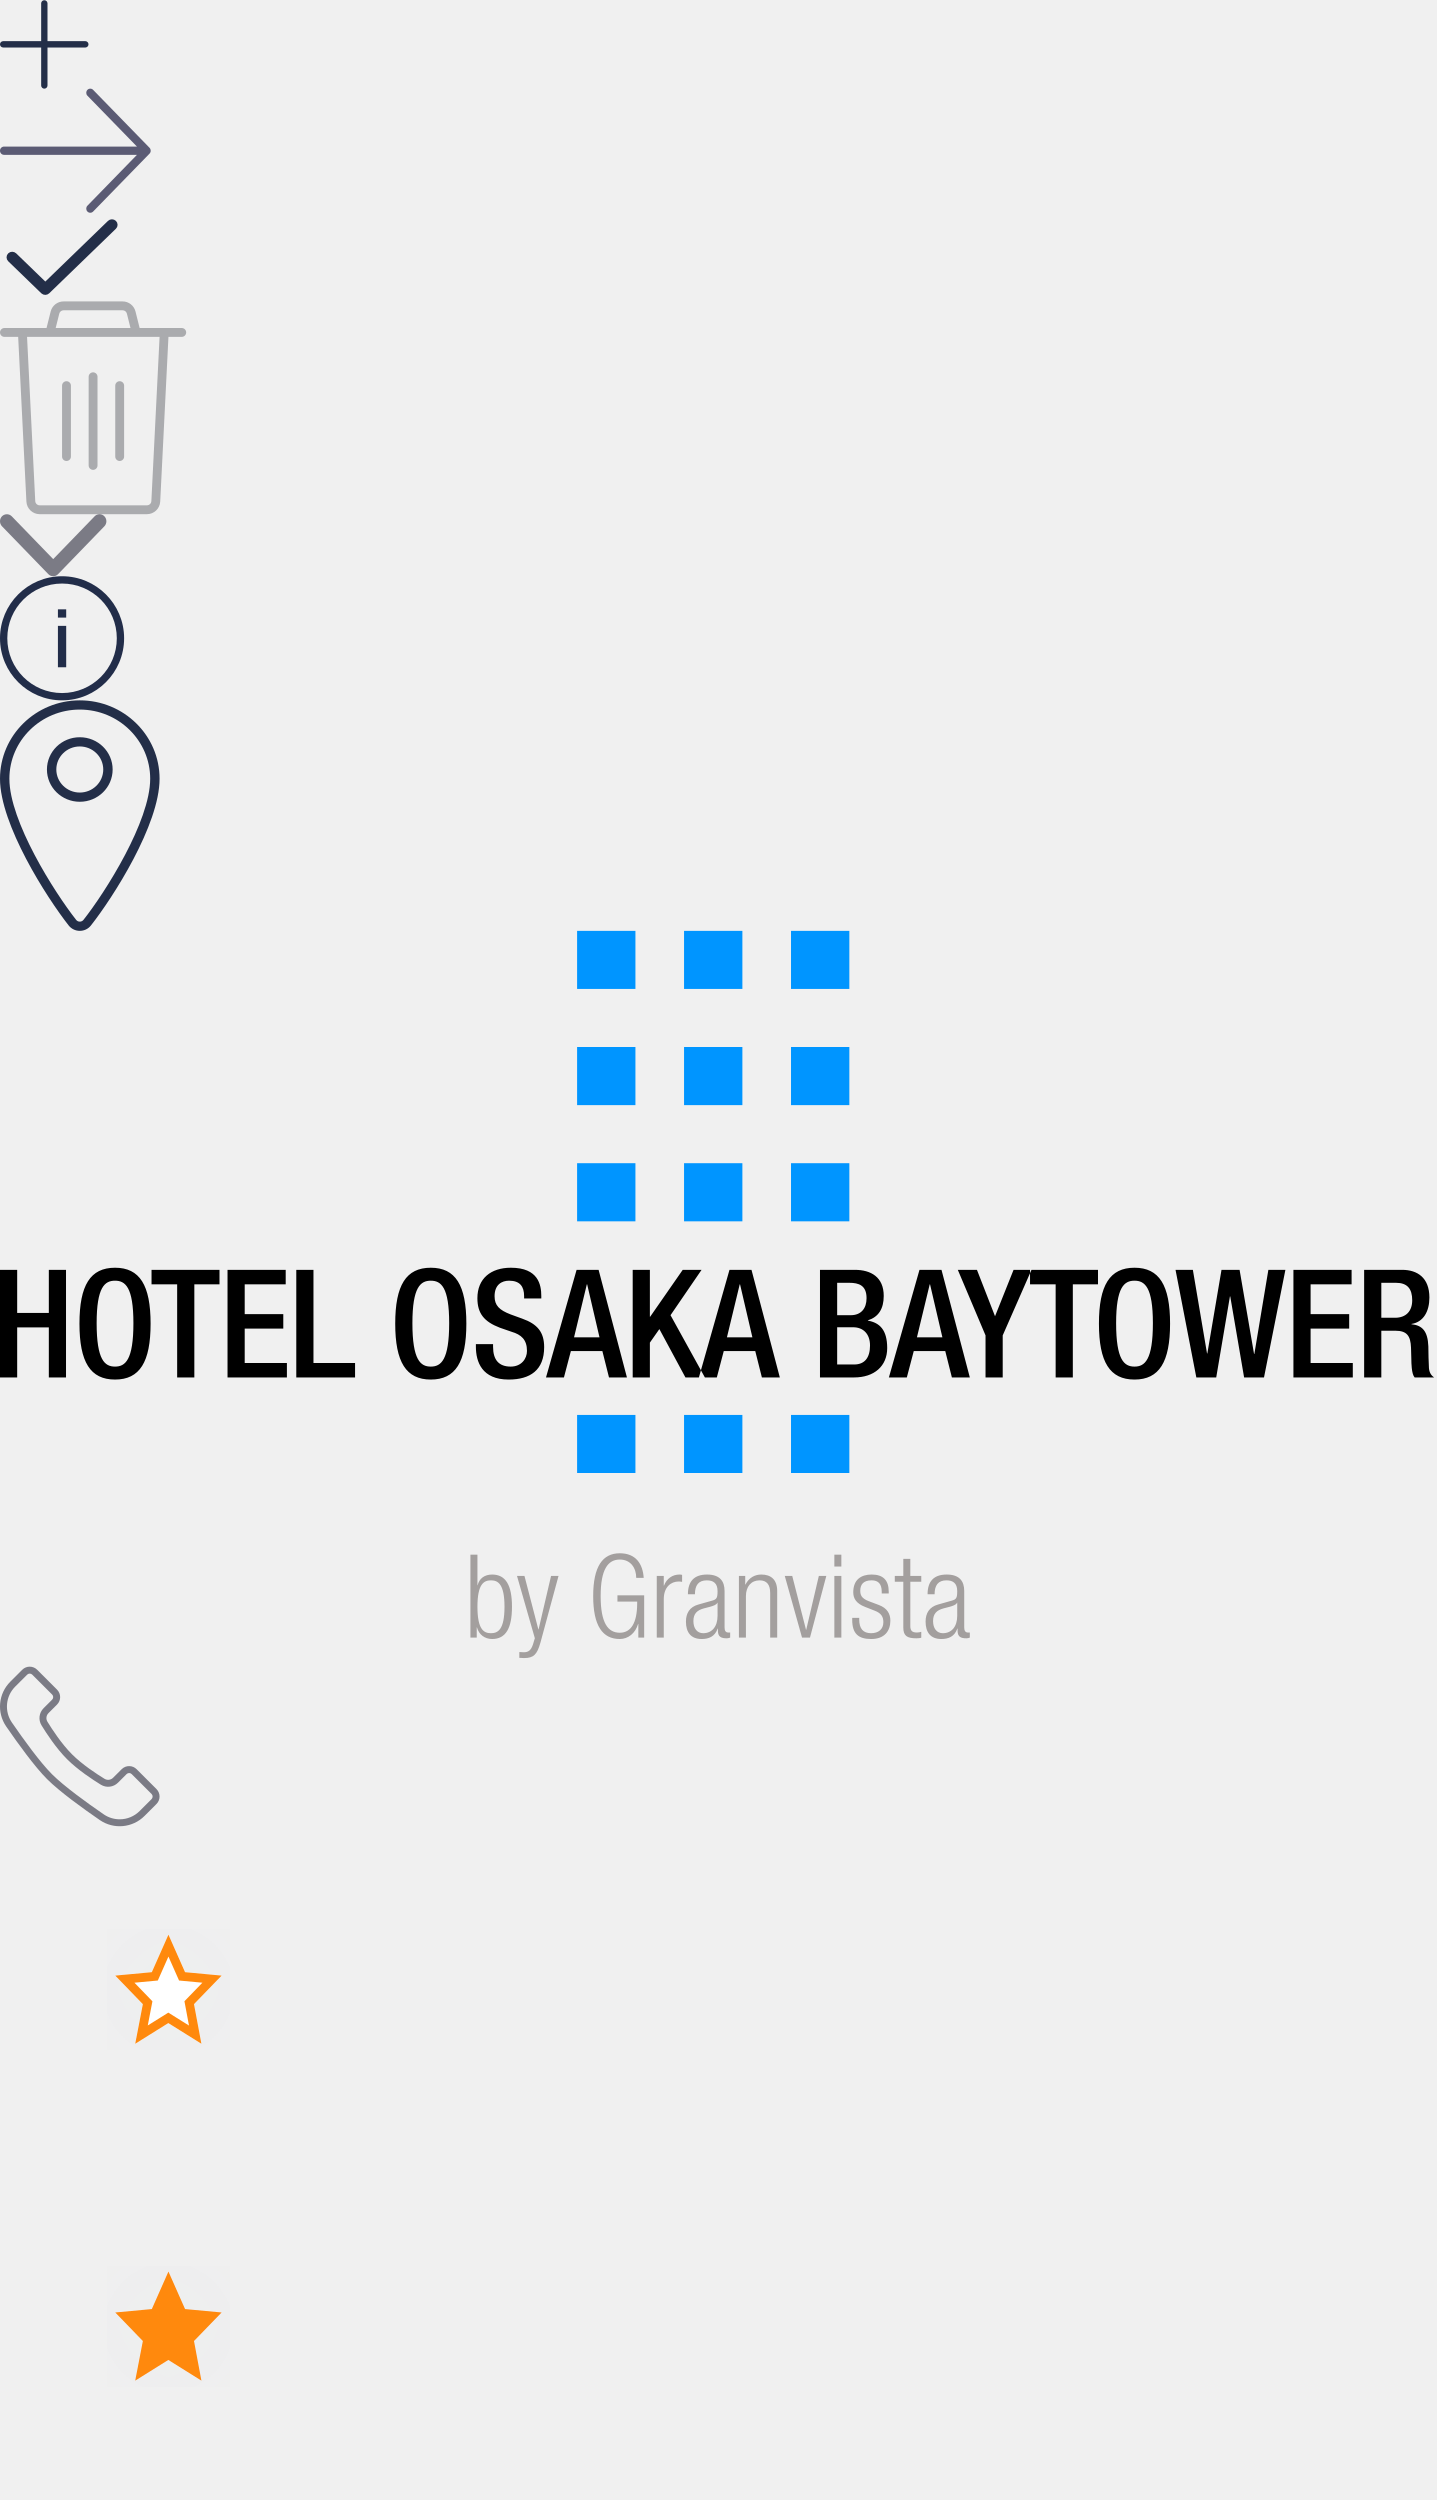
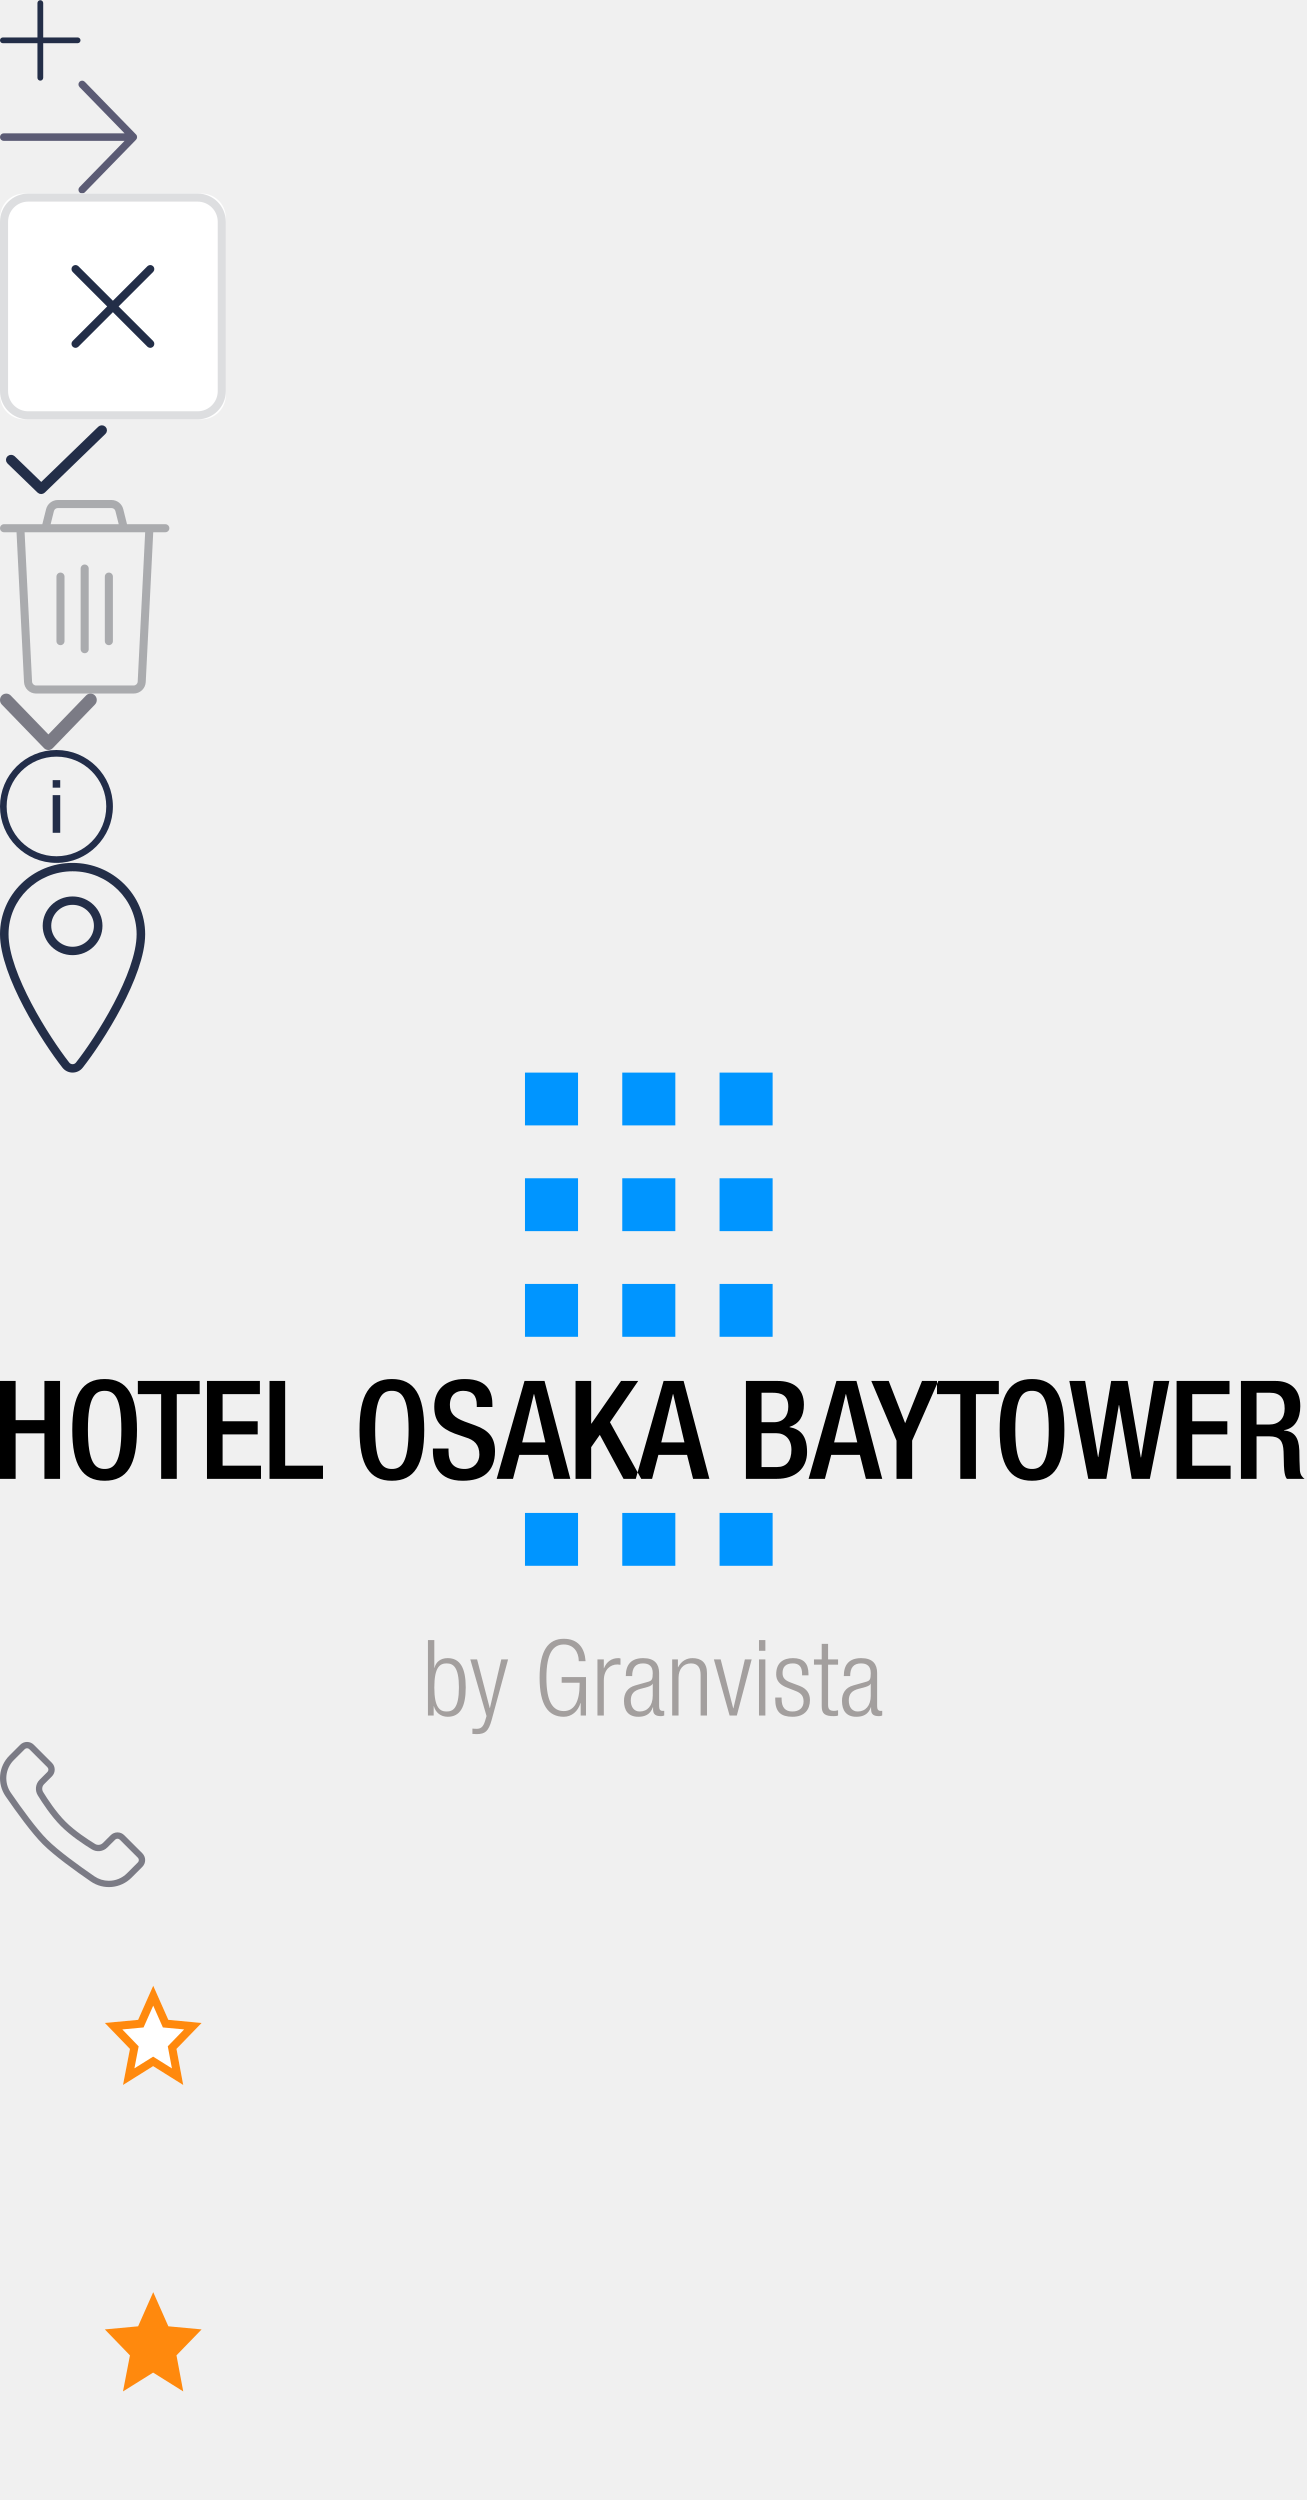
- <svg xmlns="http://www.w3.org/2000/svg" xmlns:xlink="http://www.w3.org/1999/xlink" width="162" height="282" viewBox="0 0 162 282">
+ <svg xmlns="http://www.w3.org/2000/svg" xmlns:xlink="http://www.w3.org/1999/xlink" width="162" height="310" viewBox="0 0 162 310">
  <svg width="10" height="10" viewBox="0 0 10 10" id="add-room" y="0">
    <path d="M5.357 5.358v4.286a.357.357 0 0 1-.714 0V5.358H.357a.357.357 0 0 1 0-.715h4.286V.357a.358.358 0 0 1 .714 0v4.286h4.286a.358.358 0 0 1 0 .715H5.357z" fill="#232E48" fill-rule="evenodd" />
  </svg>
  <svg width="17" height="14" viewBox="0 0 17 14" id="arrow" y="10">
    <path fill="#5B5B74" fill-rule="evenodd" d="M16.867 6.67c.09.092.133.211.133.33a.47.47 0 0 1-.133.33l-6.363 6.533a.447.447 0 0 1-.643 0 .476.476 0 0 1 0-.66l5.587-5.736H.455A.46.46 0 0 1 0 7a.46.46 0 0 1 .455-.466h14.993L9.861.796a.476.476 0 0 1 0-.66.447.447 0 0 1 .643 0l6.363 6.534z" />
  </svg>
-   <svg width="14" height="10" viewBox="0 0 14 10" id="confirm-room" y="24">
+   <svg width="28" height="28" viewBox="0 0 28 28" id="close-btn" y="24">
+     <defs>
+       <rect id="a" width="28" height="28" rx="3" />
+     </defs>
+     <g fill="none" fill-rule="evenodd">
+       <use fill="#FFF" xlink:href="#a" />
+       <rect stroke="#DDDEE0" x=".5" y=".5" width="27" height="27" rx="3" />
+       <path d="M14.496 14l4.401 4.4a.352.352 0 0 1-.497.497l-4.4-4.4-4.4 4.4a.352.352 0 0 1-.497-.497l4.4-4.4-4.4-4.4a.352.352 0 0 1 .497-.497l4.4 4.4 4.4-4.4a.352.352 0 0 1 .497.497l-4.4 4.4z" stroke="#232E48" stroke-width=".3" fill="#232E48" />
+     </g>
+   </svg>
+   <svg width="14" height="10" viewBox="0 0 14 10" id="confirm-room" y="52">
    <path d="M12.891 1.615L5.37 8.895a.381.381 0 0 1-.526 0c-.001-.001 0-.004-.002-.005l-.011-.008-3.72-3.6a.356.356 0 0 1 0-.515.384.384 0 0 1 .53 0l3.472 3.359 7.252-7.02a.38.38 0 0 1 .527 0 .352.352 0 0 1 0 .51" stroke="#232E48" stroke-width=".526" fill="#232E48" fill-rule="evenodd" />
  </svg>
-   <svg width="21" height="24" viewBox="0 0 21 24" id="delete-icon" y="34">
+   <svg width="21" height="24" viewBox="0 0 21 24" id="delete-icon" y="62">
    <path d="M17.074 22.523a.501.501 0 0 1-.5.477H4.476a.501.501 0 0 1-.5-.475L3.051 4h14.95l-.927 18.523zM6.686 1.378A.5.5 0 0 1 7.171 1h6.658c.23 0 .43.156.484.378L14.72 3H6.281l.405-1.622zM20.5 3a.5.5 0 1 1 0 1h-1.499l-.929 18.574A1.5 1.5 0 0 1 16.574 24H4.476a1.5 1.5 0 0 1-1.498-1.424L2.05 4H.5a.5.5 0 1 1 0-1h4.75l.466-1.864A1.499 1.499 0 0 1 7.171 0h6.658a1.5 1.5 0 0 1 1.455 1.136L15.75 3h4.75zm-13 6a.5.5 0 0 0-.5.5v8a.5.5 0 0 0 1 0v-8a.5.5 0 0 0-.5-.5zm6 0a.5.5 0 0 0-.5.5v8a.5.5 0 0 0 1 0v-8a.5.5 0 0 0-.5-.5zm-3-1a.5.5 0 0 0-.5.5v10a.5.5 0 0 0 1 0v-10a.5.5 0 0 0-.5-.5z" fill="#AAABAE" fill-rule="evenodd" />
  </svg>
-   <svg width="12" height="7" viewBox="0 0 12 7" id="down-arrow" y="58">
+   <svg width="12" height="7" viewBox="0 0 12 7" id="down-arrow" y="86">
    <path d="M11.774.235a.756.756 0 0 0-1.096 0L6 5.068 1.322.235a.774.774 0 0 0-1.096 0A.808.808 0 0 0 0 .8c0 .214.08.414.226.566l5.227 5.399a.752.752 0 0 0 1.095 0l5.226-5.4A.81.81 0 0 0 12 .8a.808.808 0 0 0-.226-.565" fill="#7B7B85" fill-rule="evenodd" />
  </svg>
-   <svg width="14" height="14" viewBox="0 0 14 14" id="info-icon" y="65">
+   <svg width="14" height="14" viewBox="0 0 14 14" id="info-icon" y="93">
    <path d="M7 14A7 7 0 1 1 7 0a7 7 0 0 1 0 14zm0-.824A6.176 6.176 0 1 0 7 .824a6.176 6.176 0 0 0 0 12.352zm-.467-8.51v-.933h.934v.934h-.934zm0 5.6V5.6h.934v4.667h-.934z" fill="#222D49" fill-rule="evenodd" />
  </svg>
-   <svg width="18" height="26" viewBox="0 0 18 26" id="location-icon" y="79">
+   <svg width="18" height="26" viewBox="0 0 18 26" id="location-icon" y="107">
    <path fill="#232E48" fill-rule="evenodd" d="M9 10.4c-1.46 0-2.647-1.166-2.647-2.6C6.353 6.366 7.54 5.2 9 5.2c1.46 0 2.647 1.166 2.647 2.6 0 1.434-1.188 2.6-2.647 2.6m0-6.24c-2.047 0-3.706 1.629-3.706 3.64S6.954 11.44 9 11.44c2.047 0 3.706-1.629 3.706-3.64S11.046 4.16 9 4.16m.417 20.6a.522.522 0 0 1-.415.2.52.52 0 0 1-.416-.202C6.131 21.638 1.059 13.641 1.059 8.84c0-4.301 3.562-7.8 7.941-7.8 4.38 0 7.941 3.499 7.941 7.8 0 4.828-5.07 12.809-7.524 15.92M9 0C4.03 0 0 3.958 0 8.84c0 5.176 5.276 13.412 7.748 16.555A1.59 1.59 0 0 0 9.002 26c.466 0 .934-.2 1.252-.604C12.728 22.262 18 14.047 18 8.84 18 3.958 13.97 0 9 0" />
  </svg>
-   <svg width="162" height="83" viewBox="0 0 162 83" id="logo" y="105">
+   <svg width="162" height="83" viewBox="0 0 162 83" id="logo" y="133">
    <g fill="none" fill-rule="evenodd">
      <path d="M53.065 79.724v-9.357h.79v3.446h.026c.171-.734.75-1.205 1.632-1.205 1.54 0 2.238 1.218 2.238 3.63 0 2.424-.698 3.643-2.238 3.643-.842 0-1.5-.511-1.71-1.31h-.027v1.153h-.71zm.79-3.486c0 2.581.724 2.988 1.527 2.988.79 0 1.526-.407 1.526-2.988 0-2.569-.737-2.975-1.526-2.975-.803 0-1.527.406-1.527 2.975zm6.475 3.552l-.197.654c-.224.734-.553.93-1.04.93-.171 0-.342-.012-.513-.025v.655c.158.013.316.026.526.026 1.08 0 1.474-.38 1.856-1.743l2.04-7.522h-.842l-1.409 6.028h-.026l-1.566-6.028h-.842l2.013 7.024zm11.543-4.129v.197c0 2.201-.698 3.315-1.961 3.315-1.33 0-2.159-1.087-2.159-4.128 0-3.04.83-4.128 2.159-4.128 1.224 0 1.855.944 1.855 2.07h.843c-.106-1.611-.908-2.778-2.698-2.778-1.935 0-3.001 1.481-3.001 4.836 0 3.355 1.066 4.836 3 4.836.948 0 1.764-.655 2.067-1.704h.026v1.547h.658v-4.77h-3.014v.707h2.225zm2.211 4.063h.79v-4.351c0-1.35.802-1.98 1.684-1.98.119 0 .25.014.382.04v-.786a1.006 1.006 0 0 0-.277-.04c-.829 0-1.46.46-1.763 1.246h-.027v-1.088h-.79v6.959zm4.303-4.889h-.79c0-1.428.672-2.227 2.16-2.227 1.434 0 1.973.747 1.973 1.847v4.115c0 .38.132.577.408.577h.224v.577a1.165 1.165 0 0 1-.368.078c-.619 0-1.014-.144-1.014-.865v-.236h-.026c-.316.918-1.013 1.18-1.803 1.18-1.224 0-1.777-.76-1.777-1.966 0-.93.408-1.651 1.408-1.926l1.488-.42c.565-.144.67-.301.67-1.1 0-.892-.486-1.206-1.21-1.206-.948 0-1.343.563-1.343 1.572zm2.554 2.425v-1.468h-.027c-.092.25-.526.367-.842.459l-.658.17c-.79.21-1.198.603-1.198 1.442 0 .825.422 1.363 1.106 1.363.96 0 1.619-.708 1.619-1.966zm2.409 2.464h.789v-4.679c0-1.088.605-1.782 1.54-1.782.803 0 1.198.472 1.198 1.428v5.033h.79v-5.256c0-1.31-.725-1.86-1.79-1.86-.725 0-1.383.34-1.79 1.127h-.027v-.97h-.71v6.959zm7.12 0h.895l1.842-6.96h-.842l-1.422 6.069h-.026l-1.553-6.068h-.842zm3.645-8.021h.79v-1.336h-.79zm0 8.021h.79v-6.96h-.79zm4.58-3.028c.698.276.948.669.948 1.285 0 .786-.54 1.245-1.382 1.245-.895 0-1.342-.511-1.342-1.547v-.183h-.79v.223c0 1.572.71 2.162 2.145 2.162 1.474 0 2.159-.878 2.159-2.07 0-.774-.356-1.416-1.303-1.77l-1.145-.432c-.79-.302-.948-.682-.948-1.167 0-.694.342-1.18 1.277-1.18.737 0 1.145.38 1.145 1.285v.197h.79v-.197c0-1.271-.606-1.94-1.922-1.94-1.198 0-2.08.577-2.08 2.006 0 .694.343 1.27 1.343 1.65l1.105.433zm3.199 1.888c0 .93.408 1.218 1.474 1.218.276 0 .46-.026.552-.078v-.656a1.71 1.71 0 0 1-.487.08c-.513 0-.75-.171-.75-.735V73.42h1.237v-.655h-1.237v-1.927h-.79v1.927h-.96v.655h.96v5.164zm3.526-3.749h-.789c0-1.428.671-2.227 2.159-2.227 1.434 0 1.974.747 1.974 1.847v4.115c0 .38.131.577.408.577h.223v.577a1.165 1.165 0 0 1-.368.078c-.619 0-1.013-.144-1.013-.865v-.236h-.027c-.316.918-1.013 1.18-1.803 1.18-1.224 0-1.777-.76-1.777-1.966 0-.93.408-1.651 1.409-1.926l1.487-.42c.566-.144.671-.301.671-1.1 0-.892-.487-1.206-1.21-1.206-.948 0-1.343.563-1.343 1.572zm2.554 2.425v-1.468h-.026c-.092.25-.527.367-.843.459l-.658.17c-.79.21-1.197.603-1.197 1.442 0 .825.42 1.363 1.105 1.363.961 0 1.62-.708 1.62-1.966z" fill="#2F2522" opacity=".4" />
      <path fill="#000" d="M0 50.376h1.938v-5.644h3.57v5.644h1.938V38.238H5.508V43.1h-3.57v-4.862H0v12.138zm12.975-1.224c1.156 0 2.074-.731 2.074-4.896 0-4.08-.918-4.794-2.074-4.794-1.156 0-2.074.714-2.074 4.794 0 4.165.918 4.896 2.074 4.896zm0 1.462c-2.788 0-4.012-1.972-4.012-6.307 0-4.335 1.224-6.307 4.012-6.307 2.788 0 4.012 1.972 4.012 6.307 0 4.335-1.224 6.307-4.012 6.307zm7.008-.238h1.938V39.87h2.839v-1.632h-7.667v1.632h2.89v10.506zm5.682 0h6.698v-1.632h-4.76v-3.876h4.352v-1.632h-4.352V39.87h4.624v-1.632h-6.562v12.138zm7.756 0h6.63v-1.632h-4.692V38.238h-1.938v12.138zm15.172-1.224c1.156 0 2.074-.731 2.074-4.896 0-4.08-.918-4.794-2.074-4.794-1.156 0-2.074.714-2.074 4.794 0 4.165.918 4.896 2.074 4.896zm0 1.462c-2.788 0-4.012-1.972-4.012-6.307 0-4.335 1.224-6.307 4.012-6.307 2.788 0 4.012 1.972 4.012 6.307 0 4.335-1.224 6.307-4.012 6.307zm5.087-3.995v.289c0 1.7.68 3.706 3.689 3.706 2.448 0 4.012-1.071 4.012-3.655 0-1.683-.748-2.601-2.465-3.213l-1.309-.476c-1.292-.493-1.819-1.02-1.819-2.057 0-1.292.799-1.751 1.632-1.751 1.224 0 1.7.646 1.7 1.751v.255h1.938v-.272c0-1.258-.323-3.196-3.434-3.196-2.261 0-3.774 1.224-3.774 3.434 0 1.734.765 2.652 2.533 3.332l1.326.459c1.088.323 1.734.884 1.734 2.159 0 .884-.629 1.768-1.836 1.768-1.326 0-1.989-.748-1.989-2.227v-.306H53.68zm7.909 3.757l3.451-12.138h2.482l3.196 12.138h-2.023l-.748-2.975h-3.553l-.782 2.975h-2.023zm3.162-4.522h2.873L66.23 39.87h-.034l-1.445 5.984zm6.617 4.522V38.238h1.938v5.287h.034l3.672-5.287h2.125l-3.502 5.117 3.876 7.021h-2.193l-2.941-5.457-1.071 1.53v3.927h-1.938zm7.467 0l3.451-12.138h2.482l3.196 12.138h-2.023l-.748-2.975H81.64l-.782 2.975h-2.023zm3.162-4.522h2.873l-1.394-5.984h-.034l-1.445 5.984zm10.497 4.522V38.238h3.927c1.819 0 3.264.816 3.264 2.941 0 1.462-.595 2.38-1.785 2.754v.034c1.326.238 2.176 1.037 2.176 3.094 0 2.04-1.462 3.315-3.74 3.315h-3.842zm1.938-1.462h1.921c1.156 0 1.785-.731 1.785-2.142 0-1.309-.765-2.057-1.904-2.057h-1.802v4.199zm0-5.559h1.53c1.173 0 1.785-.765 1.785-1.921 0-1.445-.867-1.734-1.955-1.734h-1.36v3.655zm5.835 7.021l3.451-12.138h2.482l3.196 12.138h-2.023l-.748-2.975h-3.553l-.782 2.975h-2.023zm3.162-4.522h2.873l-1.394-5.984h-.034l-1.445 5.984zm7.739 4.522v-4.743l-3.128-7.395h2.159l2.04 5.236 2.091-5.236h2.023l-3.247 7.395v4.743h-1.938zm7.909 0V39.87h-2.89v-1.632h7.667v1.632h-2.839v10.506h-1.938zm8.895-1.224c1.156 0 2.074-.731 2.074-4.896 0-4.08-.918-4.794-2.074-4.794-1.156 0-2.074.714-2.074 4.794 0 4.165.918 4.896 2.074 4.896zm0 1.462c-2.788 0-4.012-1.972-4.012-6.307 0-4.335 1.224-6.307 4.012-6.307 2.788 0 4.012 1.972 4.012 6.307 0 4.335-1.224 6.307-4.012 6.307zm6.974-.238h2.244l1.547-9.146h.034l1.564 9.146h2.244l2.414-12.138h-1.921l-1.581 9.486h-.034l-1.632-9.486h-2.04l-1.598 9.435h-.034l-1.598-9.435H132.6l2.346 12.138zm10.952 0h6.698v-1.632h-4.76v-3.876h4.352v-1.632h-4.352V39.87h4.624v-1.632h-6.562v12.138zm9.915-6.732h1.547c1.241 0 1.938-.748 1.938-1.972 0-1.292-.544-1.972-1.836-1.972h-1.649v3.944zm-1.938 6.732V38.238h4.284c1.7 0 3.077.867 3.077 3.128 0 1.564-.68 2.771-2.023 2.975v.034c1.224.119 1.836.782 1.904 2.482.017.799.017 1.734.068 2.465.051.595.323.867.578 1.054h-2.193c-.187-.221-.272-.595-.323-1.071a11.65 11.65 0 0 1-.051-1.088c0-.357-.017-.765-.034-1.207-.051-1.326-.459-1.904-1.768-1.904h-1.581v5.27h-1.938z" />
      <path fill="#0095FF" d="M65.097 54.605h6.58v6.553h-6.58v-6.553zm12.064 0h6.58v6.553h-6.58v-6.553zm12.065 0h6.58v6.553h-6.58v-6.553zm-24.13-28.394h6.581v6.552h-6.58v-6.552zm12.065 0h6.58v6.552h-6.58v-6.552zm12.065 0h6.58v6.552h-6.58v-6.552zm-24.13-13.106h6.581v6.553h-6.58v-6.553zm12.065 0h6.58v6.553h-6.58v-6.553zm12.065 0h6.58v6.553h-6.58v-6.553zM65.096 0h6.581v6.553h-6.58V0zm12.065 0h6.58v6.553h-6.58V0zm12.065 0h6.58v6.553h-6.58V0z" />
    </g>
  </svg>
-   <svg width="18" height="18" viewBox="0 0 18 18" id="phone-icon" y="188">
+   <svg width="18" height="18" viewBox="0 0 18 18" id="phone-icon" y="216">
    <path d="M17.098 14.937l-1.347 1.347a3.165 3.165 0 0 1-2.252.933 3.16 3.16 0 0 1-1.8-.56c-1.91-1.313-4.473-3.166-5.832-4.524C4.508 10.774 2.657 8.21 1.342 6.3a3.182 3.182 0 0 1 .374-4.052L3.063.902a.405.405 0 0 1 .576 0l2.243 2.243a.408.408 0 0 1 0 .576l-.967.966a1.571 1.571 0 0 0-.228 1.938c.55.899 1.656 2.589 2.877 3.81 1.221 1.221 2.912 2.327 3.81 2.878a1.57 1.57 0 0 0 1.939-.23l.966-.965a.405.405 0 0 1 .576 0l2.243 2.243a.408.408 0 0 1 0 .576m.553-1.13l-2.243-2.242a1.186 1.186 0 0 0-.84-.349c-.305 0-.61.116-.842.349l-.967.965a.788.788 0 0 1-.976.115c-.842-.515-2.494-1.591-3.665-2.763C6.946 8.71 5.87 7.059 5.354 6.216a.79.79 0 0 1 .115-.976l.966-.966a1.19 1.19 0 0 0 0-1.683L4.192.348A1.186 1.186 0 0 0 3.351 0c-.305 0-.609.116-.841.348L1.163 1.695a3.962 3.962 0 0 0-.466 5.048c1.366 1.986 3.227 4.553 4.617 5.943 1.39 1.39 3.956 3.251 5.943 4.617a3.963 3.963 0 0 0 5.048-.466l1.346-1.347a1.19 1.19 0 0 0 0-1.682" fill="#7B7B85" fill-rule="evenodd" />
  </svg>
-   <svg width="38" height="38" viewBox="0 0 38 38" id="star" y="206">
+   <svg width="38" height="38" viewBox="0 0 38 38" id="star" y="234">
    <defs>
-       <filter id="a" width="115%" height="109.9%" x="-7.5%" y="-5%" filterUnits="objectBoundingBox">
+       <filter x="-7.5%" y="-5%" width="115%" height="109.9%" filterUnits="objectBoundingBox" id="a">
        <feOffset in="SourceAlpha" result="shadowOffsetOuter1" />
-         <feGaussianBlur in="shadowOffsetOuter1" result="shadowBlurOuter1" stdDeviation="7.5" />
-         <feColorMatrix in="shadowBlurOuter1" result="shadowMatrixOuter1" values="0 0 0 0 0 0 0 0 0 0.235 0 0 0 0 0.403 0 0 0 0.104 0" />
+         <feGaussianBlur stdDeviation="7.5" in="shadowOffsetOuter1" result="shadowBlurOuter1" />
+         <feColorMatrix values="0 0 0 0 0 0 0 0 0 0.235 0 0 0 0 0.403 0 0 0 0.104 0" in="shadowBlurOuter1" result="shadowMatrixOuter1" />
        <feMerge>
          <feMergeNode in="shadowMatrixOuter1" />
          <feMergeNode in="SourceGraphic" />
        </feMerge>
      </filter>
      <path id="b" d="M6.6.23L4.725 4.463.6 4.847l3.113 3.22-.863 4.471 3.736-2.336 3.735 2.336-.838-4.473L12.6 4.847l-4.125-.385z" />
    </defs>
-     <g fill="none" fill-rule="evenodd" filter="url(#a)" transform="translate(12.4 12)">
+     <g transform="translate(12.4 12)" filter="url(#a)" fill="none" fill-rule="evenodd">
      <use fill="#FFF" xlink:href="#b" />
      <path stroke="#FF890D" d="M6.6 1.465L5.063 4.932l-3.38.316 2.57 2.66-.694 3.598 3.028-1.893 3.032 1.897-.675-3.608 2.572-2.654-3.38-.316L6.6 1.465z" />
    </g>
  </svg>
-   <svg width="38" height="38" viewBox="0 0 38 38" id="star-filled" y="244">
+   <svg width="38" height="38" viewBox="0 0 38 38" id="star-filled" y="272">
    <defs>
-       <filter id="a" width="115%" height="109.9%" x="-7.5%" y="-5%" filterUnits="objectBoundingBox">
+       <filter x="-7.5%" y="-5%" width="115%" height="109.9%" filterUnits="objectBoundingBox" id="a">
        <feOffset in="SourceAlpha" result="shadowOffsetOuter1" />
-         <feGaussianBlur in="shadowOffsetOuter1" result="shadowBlurOuter1" stdDeviation="7.5" />
-         <feColorMatrix in="shadowBlurOuter1" result="shadowMatrixOuter1" values="0 0 0 0 0 0 0 0 0 0.235 0 0 0 0 0.403 0 0 0 0.104 0" />
+         <feGaussianBlur stdDeviation="7.5" in="shadowOffsetOuter1" result="shadowBlurOuter1" />
+         <feColorMatrix values="0 0 0 0 0 0 0 0 0 0.235 0 0 0 0 0.403 0 0 0 0.104 0" in="shadowBlurOuter1" result="shadowMatrixOuter1" />
        <feMerge>
          <feMergeNode in="shadowMatrixOuter1" />
          <feMergeNode in="SourceGraphic" />
        </feMerge>
      </filter>
    </defs>
-     <path fill="#FF890D" fill-rule="evenodd" d="M21 .23l-1.875 4.232L15 4.847l3.113 3.22-.863 4.471 3.736-2.336 3.735 2.336-.838-4.473L27 4.847l-4.125-.385z" filter="url(#a)" transform="translate(-2 12)" />
+     <path d="M6 .23L4.125 4.463 0 4.847l3.113 3.22-.863 4.471 3.737-2.336 3.734 2.336-.838-4.473L12 4.847l-4.125-.385z" transform="translate(13 12)" filter="url(#a)" fill="#FF890D" fill-rule="evenodd" />
  </svg>
</svg>
